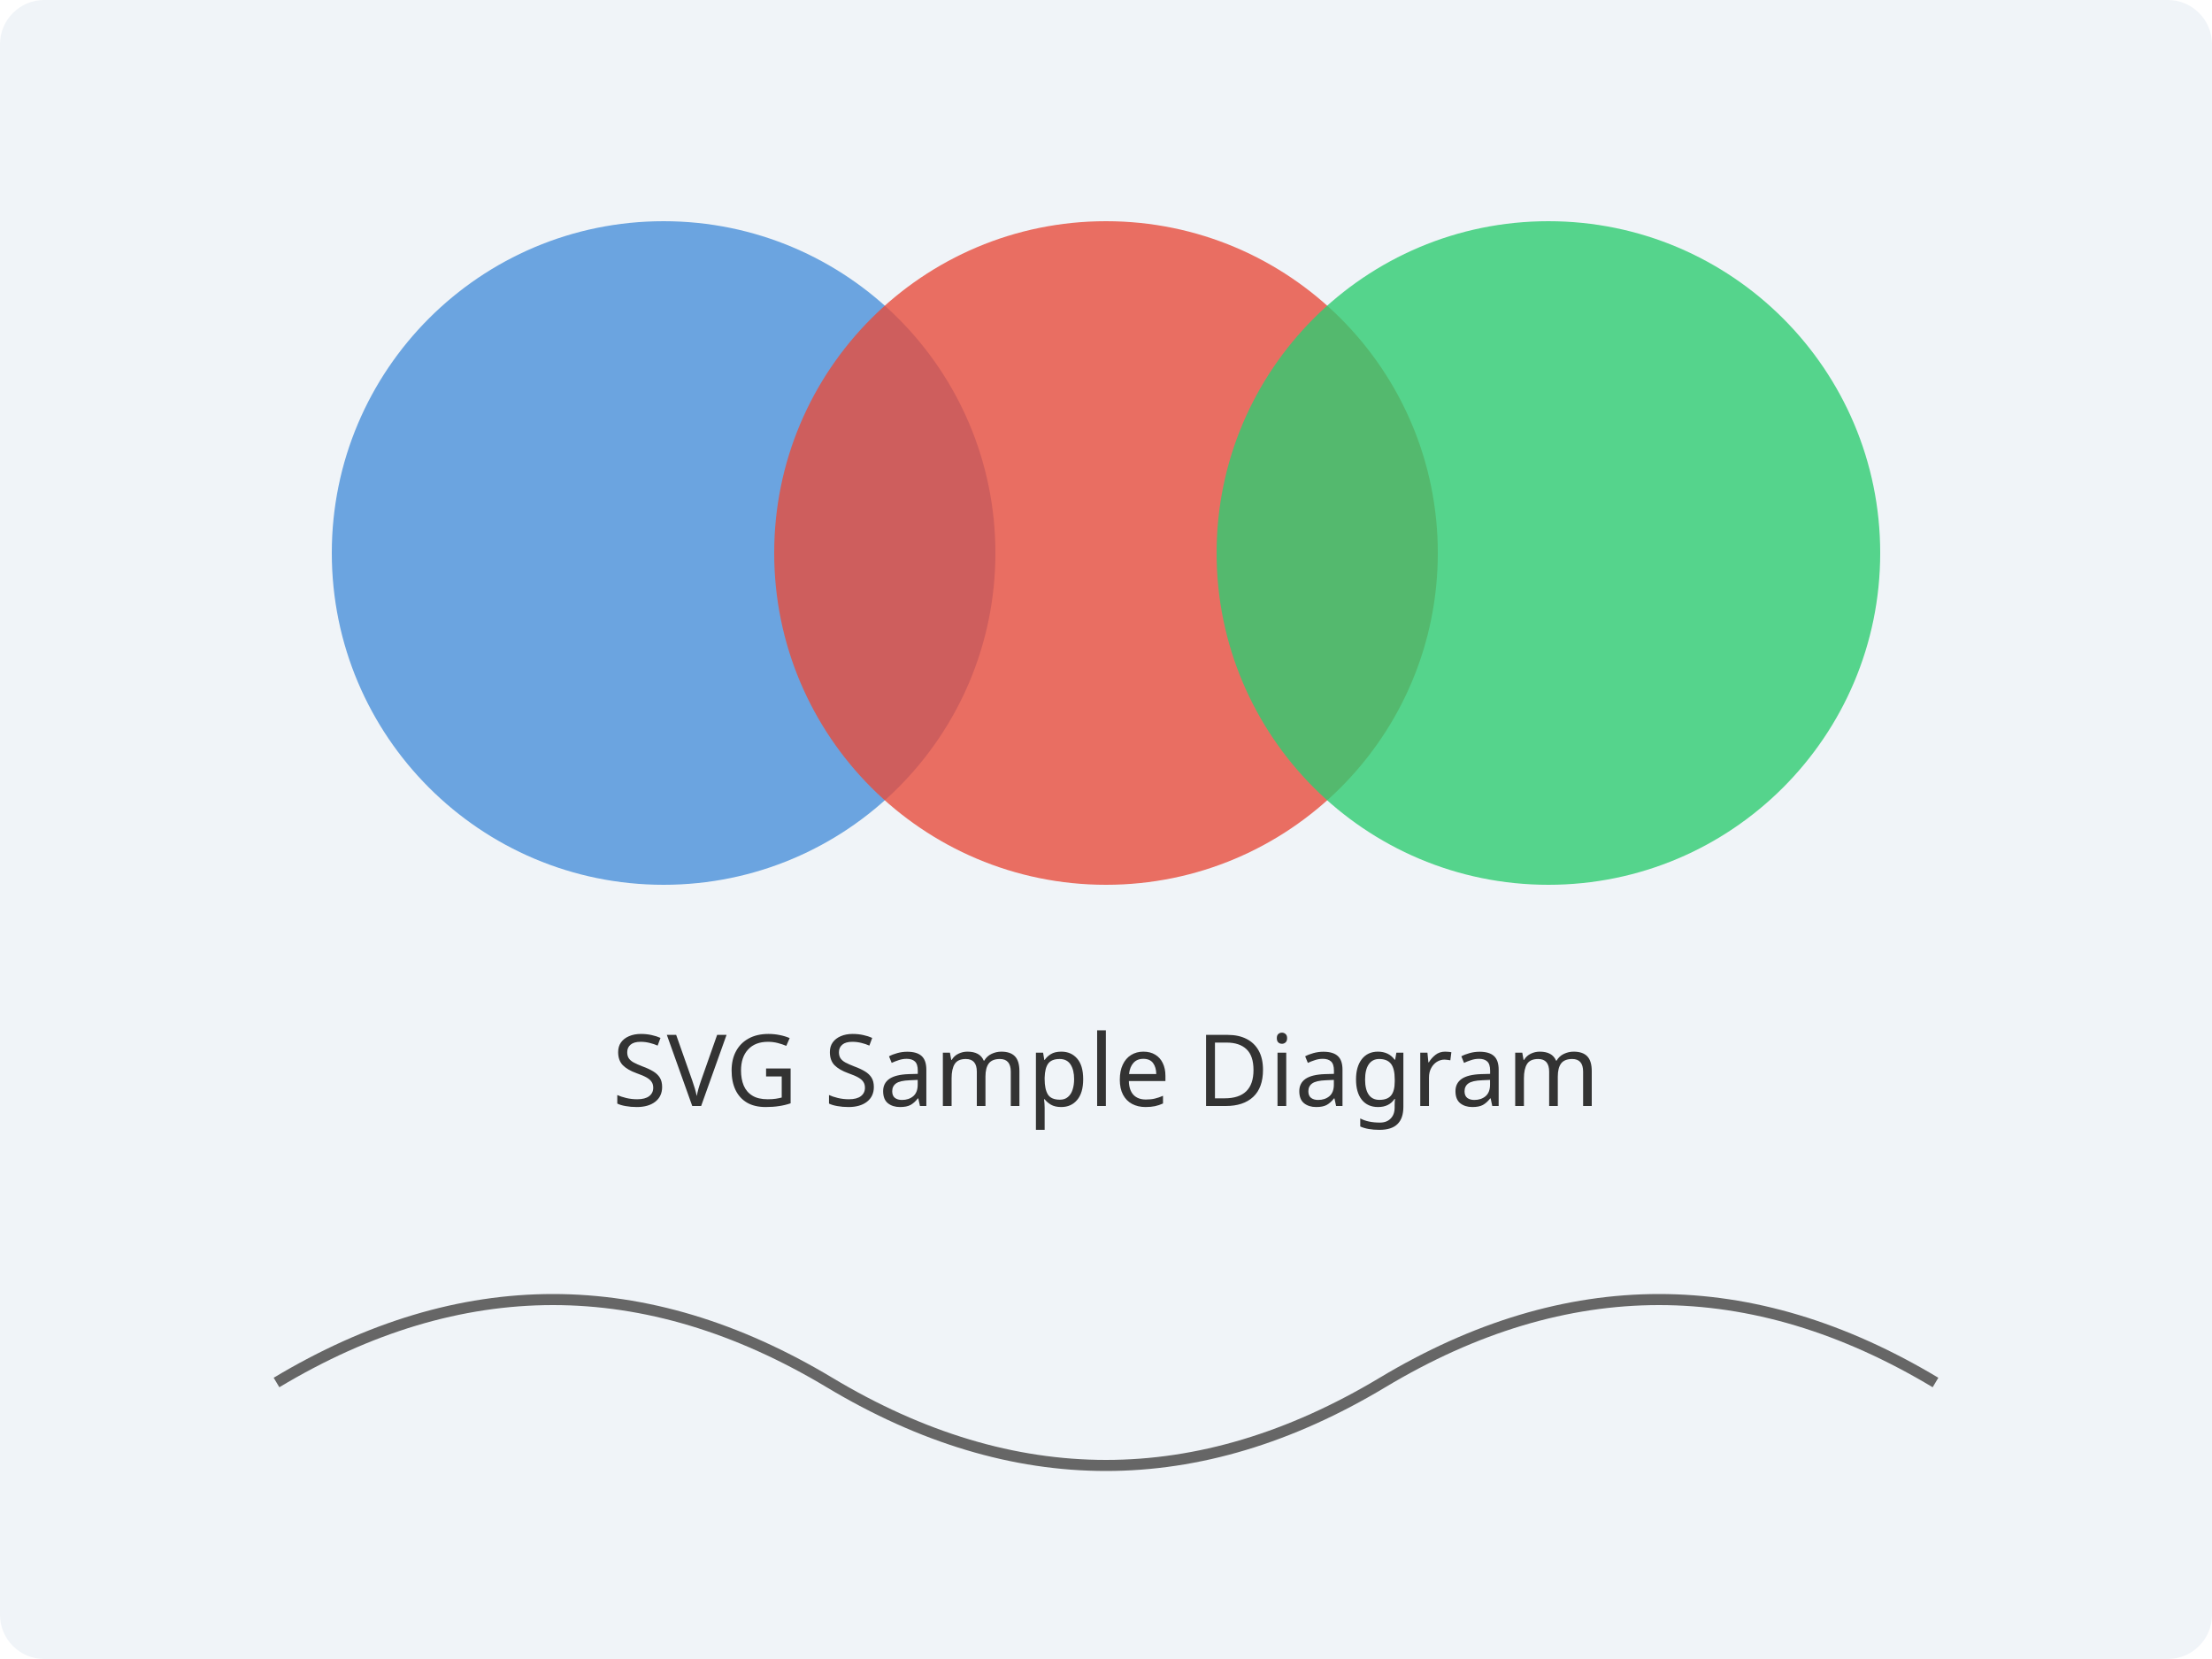
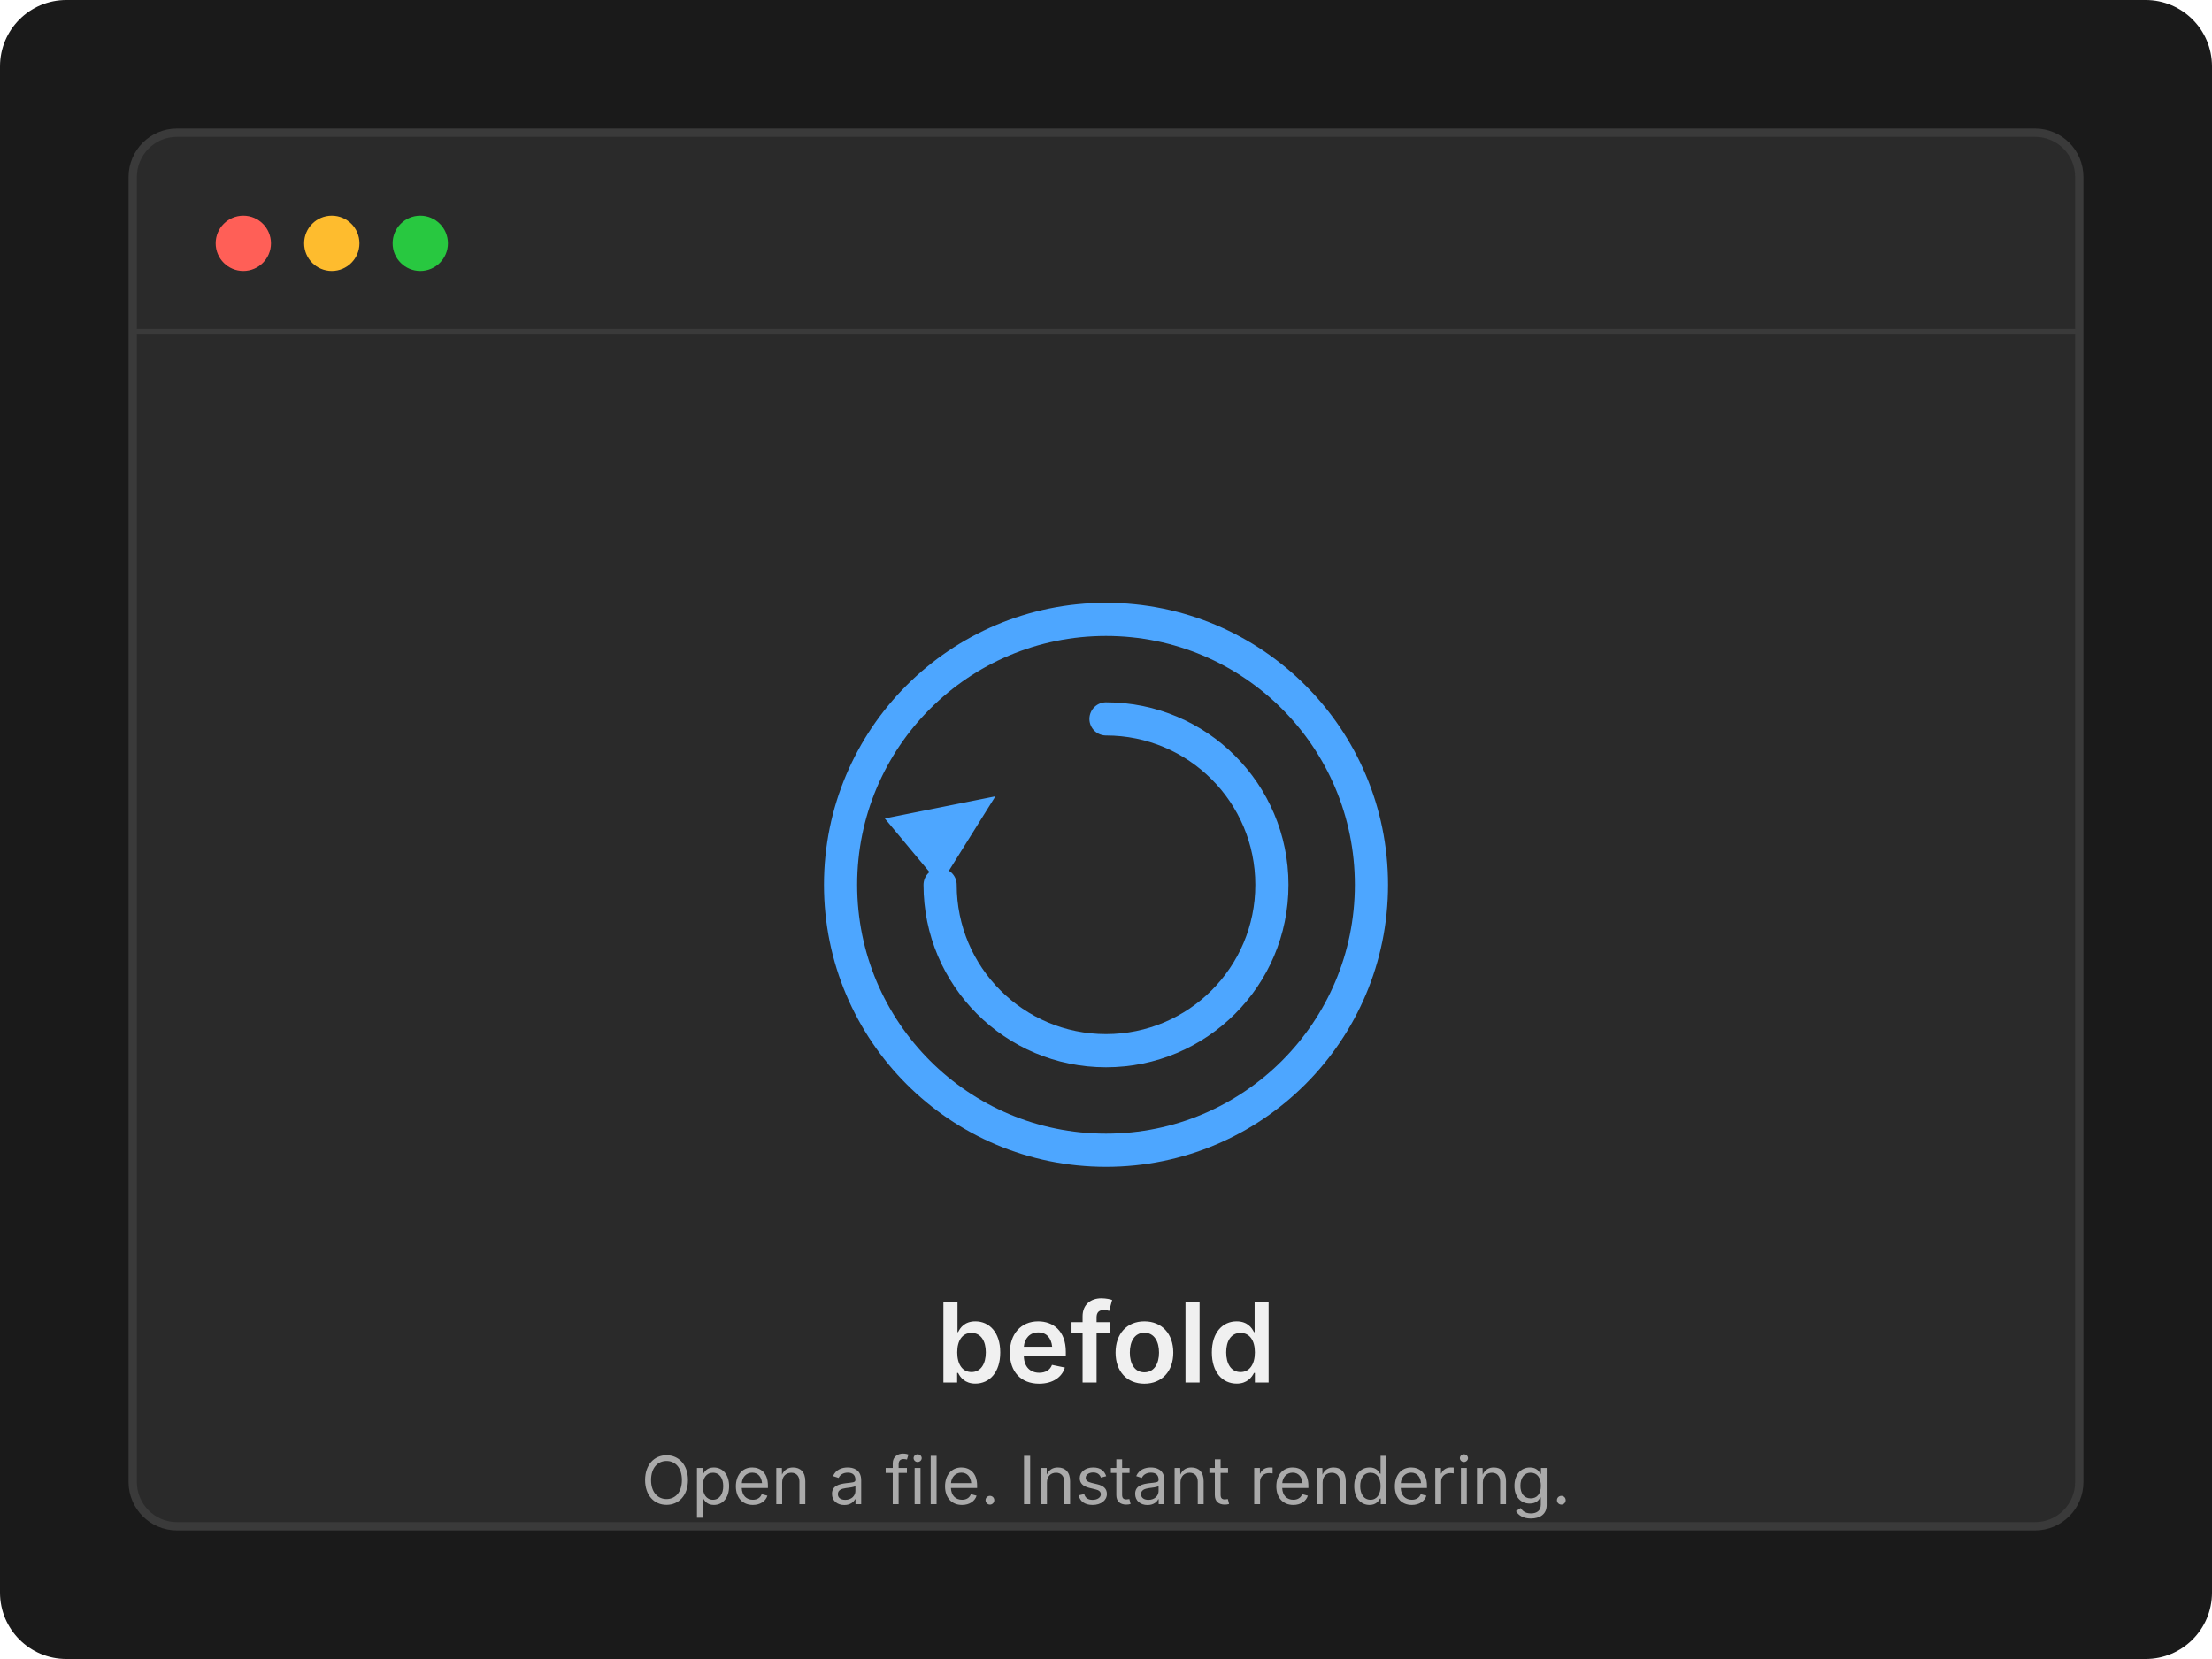
<svg xmlns="http://www.w3.org/2000/svg" width="400" height="300" viewBox="0 0 400 300">
-   <rect width="400" height="300" fill="#f0f4f8" rx="8" />
-   <circle cx="120" cy="100" r="60" fill="#4a90d9" opacity="0.8" />
-   <circle cx="200" cy="100" r="60" fill="#e74c3c" opacity="0.8" />
-   <circle cx="280" cy="100" r="60" fill="#2ecc71" opacity="0.8" />
-   <text x="200" y="200" text-anchor="middle" font-family="system-ui, sans-serif" font-size="18" fill="#333">SVG Sample Diagram</text>
-   <path d="M 50 250 Q 100 220 150 250 T 250 250 T 350 250" stroke="#666" stroke-width="2" fill="none" />
+   <rect width="400" height="300" fill="#1a1a1a" rx="12" />
+   <rect x="24" y="24" width="352" height="252" rx="8" fill="#2a2a2a" stroke="#3a3a3a" stroke-width="1.5" />
+   <circle cx="44" cy="44" r="5" fill="#ff5f57" />
+   <circle cx="60" cy="44" r="5" fill="#febc2e" />
+   <circle cx="76" cy="44" r="5" fill="#28c840" />
+   <line x1="24" y1="60" x2="376" y2="60" stroke="#3a3a3a" stroke-width="1" />
+   <g transform="translate(150, 110)">
+     <circle cx="50" cy="50" r="48" fill="none" stroke="#4da6ff" stroke-width="6" />
+     <path d="M 50 20 A 30 30 0 1 1 20 50" fill="none" stroke="#4da6ff" stroke-width="6" stroke-linecap="round" />
+     <path d="M 20 50 L 10 38 L 30 34 Z" fill="#4da6ff" />
+   </g>
+   <text x="200" y="250" text-anchor="middle" font-family="-apple-system, BlinkMacSystemFont, sans-serif" font-size="20" font-weight="600" fill="#f0f0f0">befold</text>
+   <text x="200" y="272" text-anchor="middle" font-family="-apple-system, BlinkMacSystemFont, sans-serif" font-size="12" fill="#aaa">Open a file. Instant rendering.</text>
</svg>
